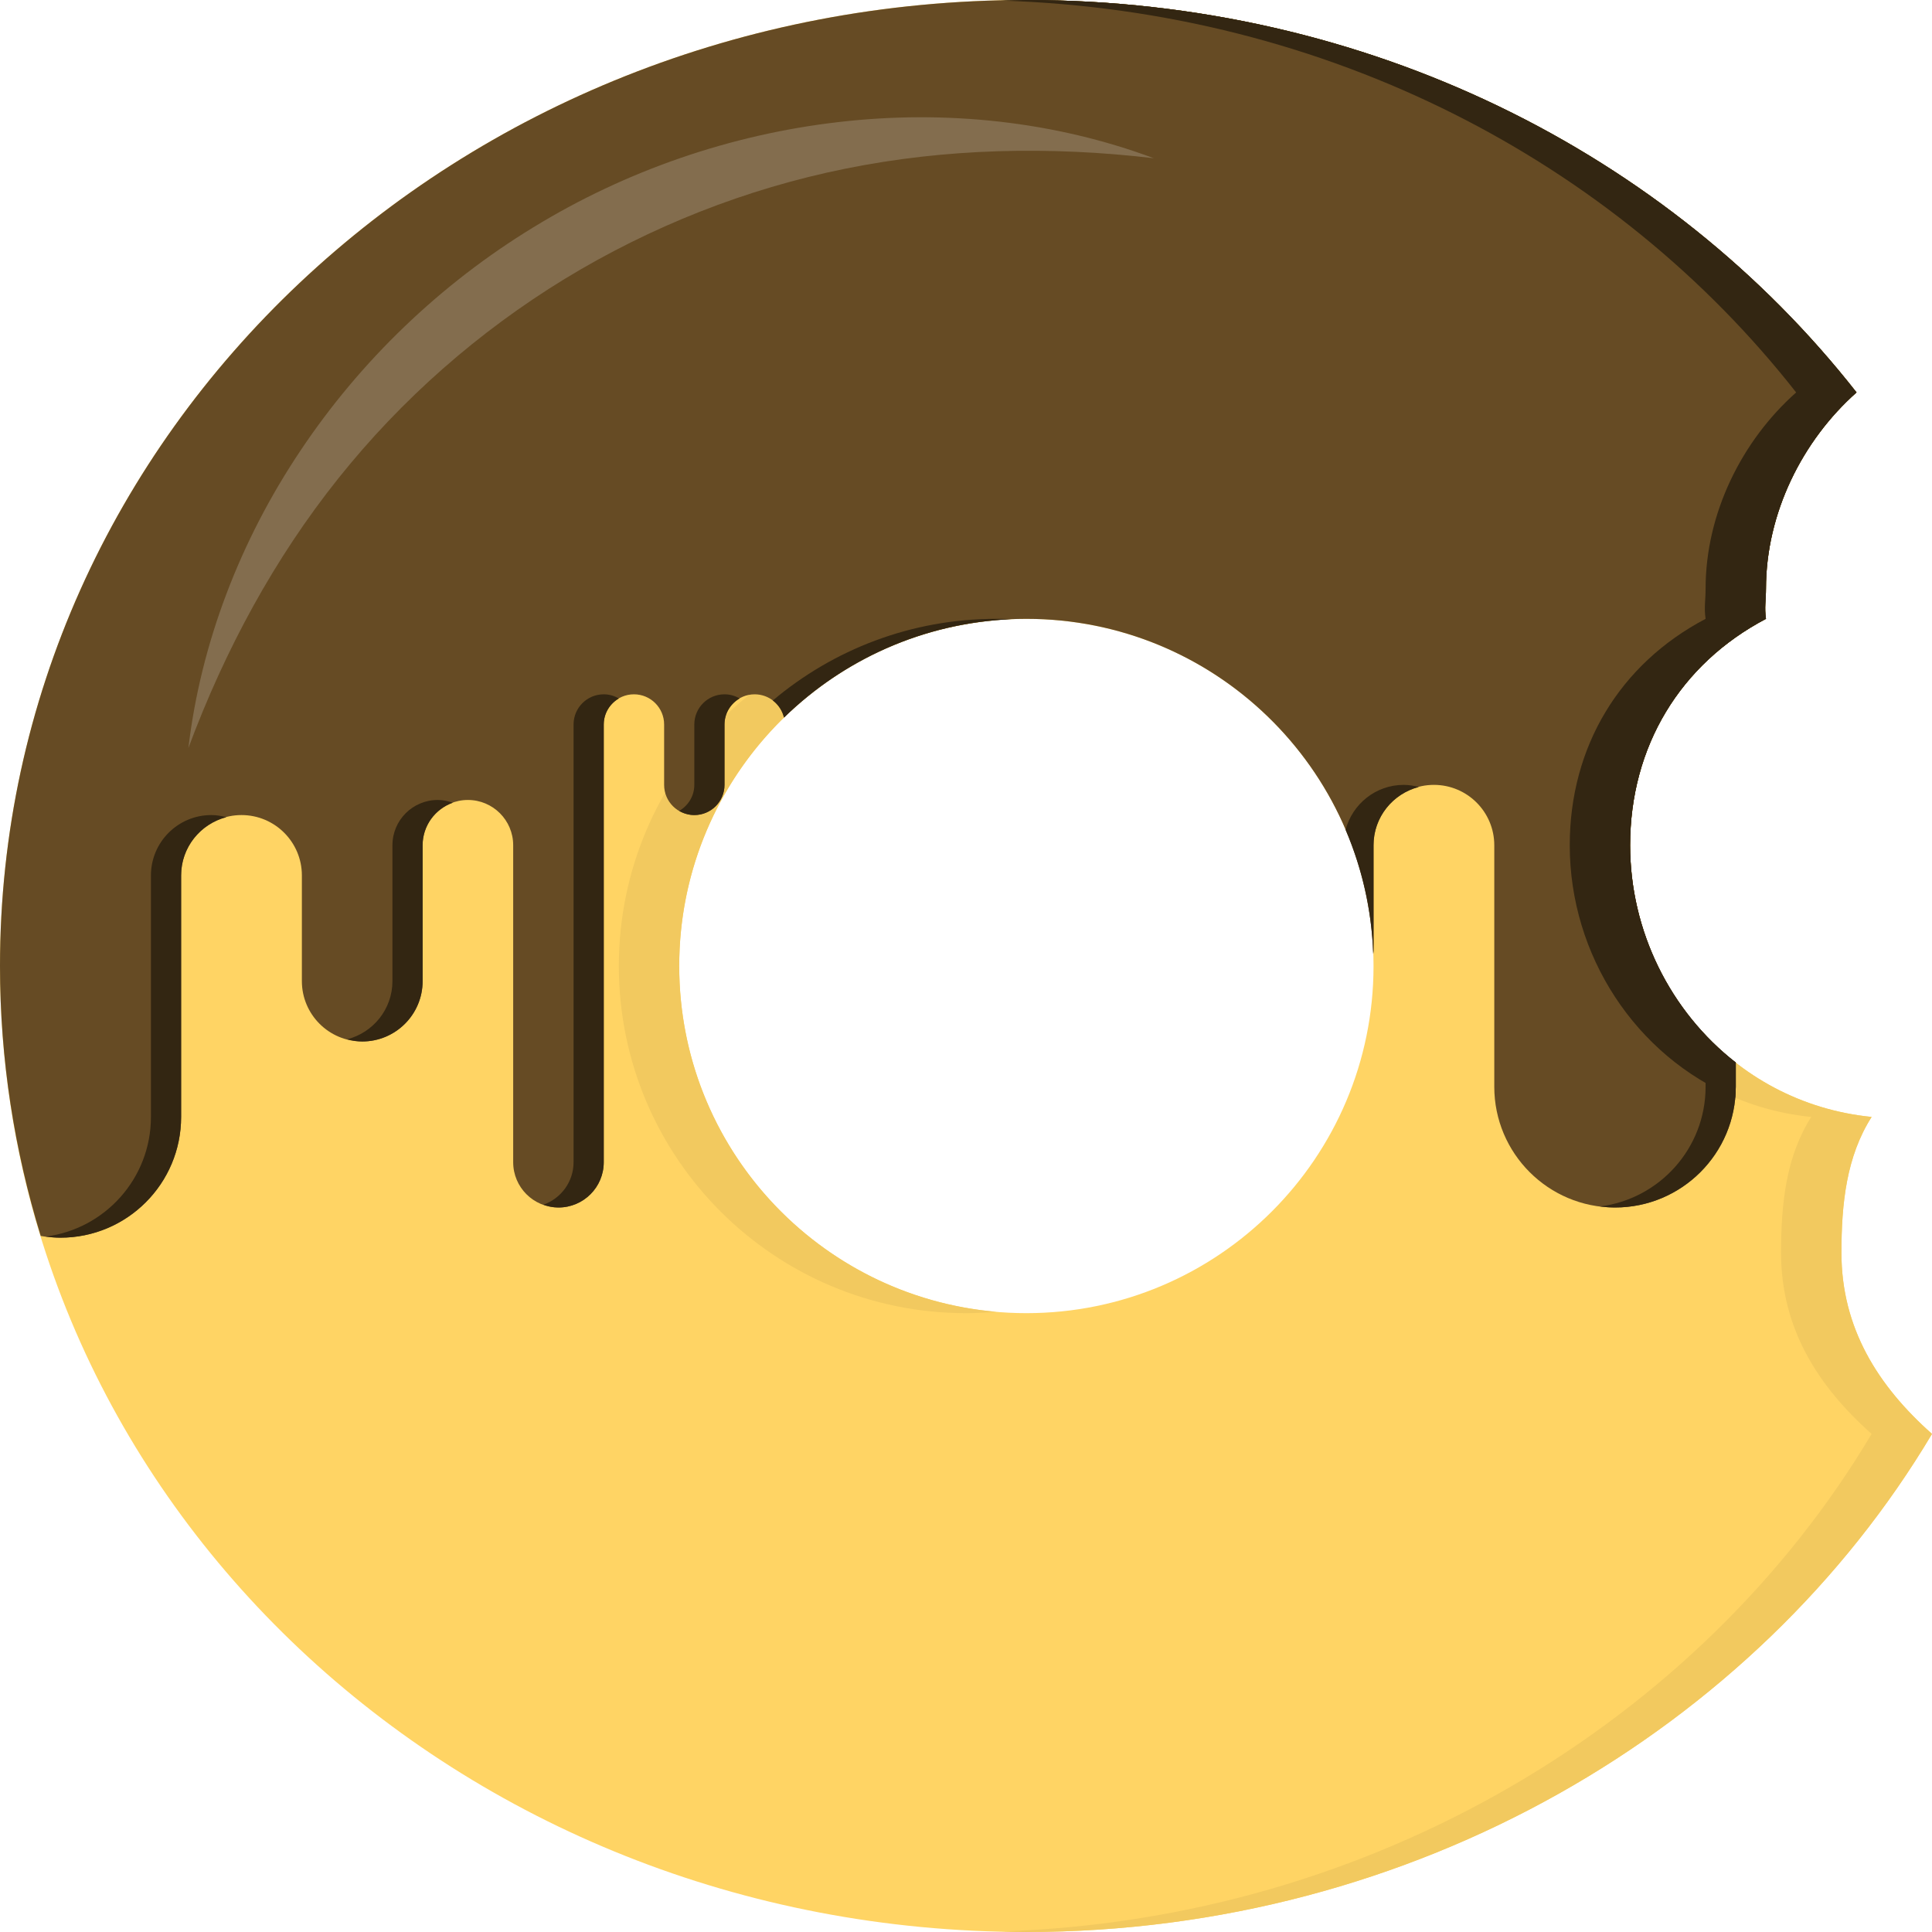
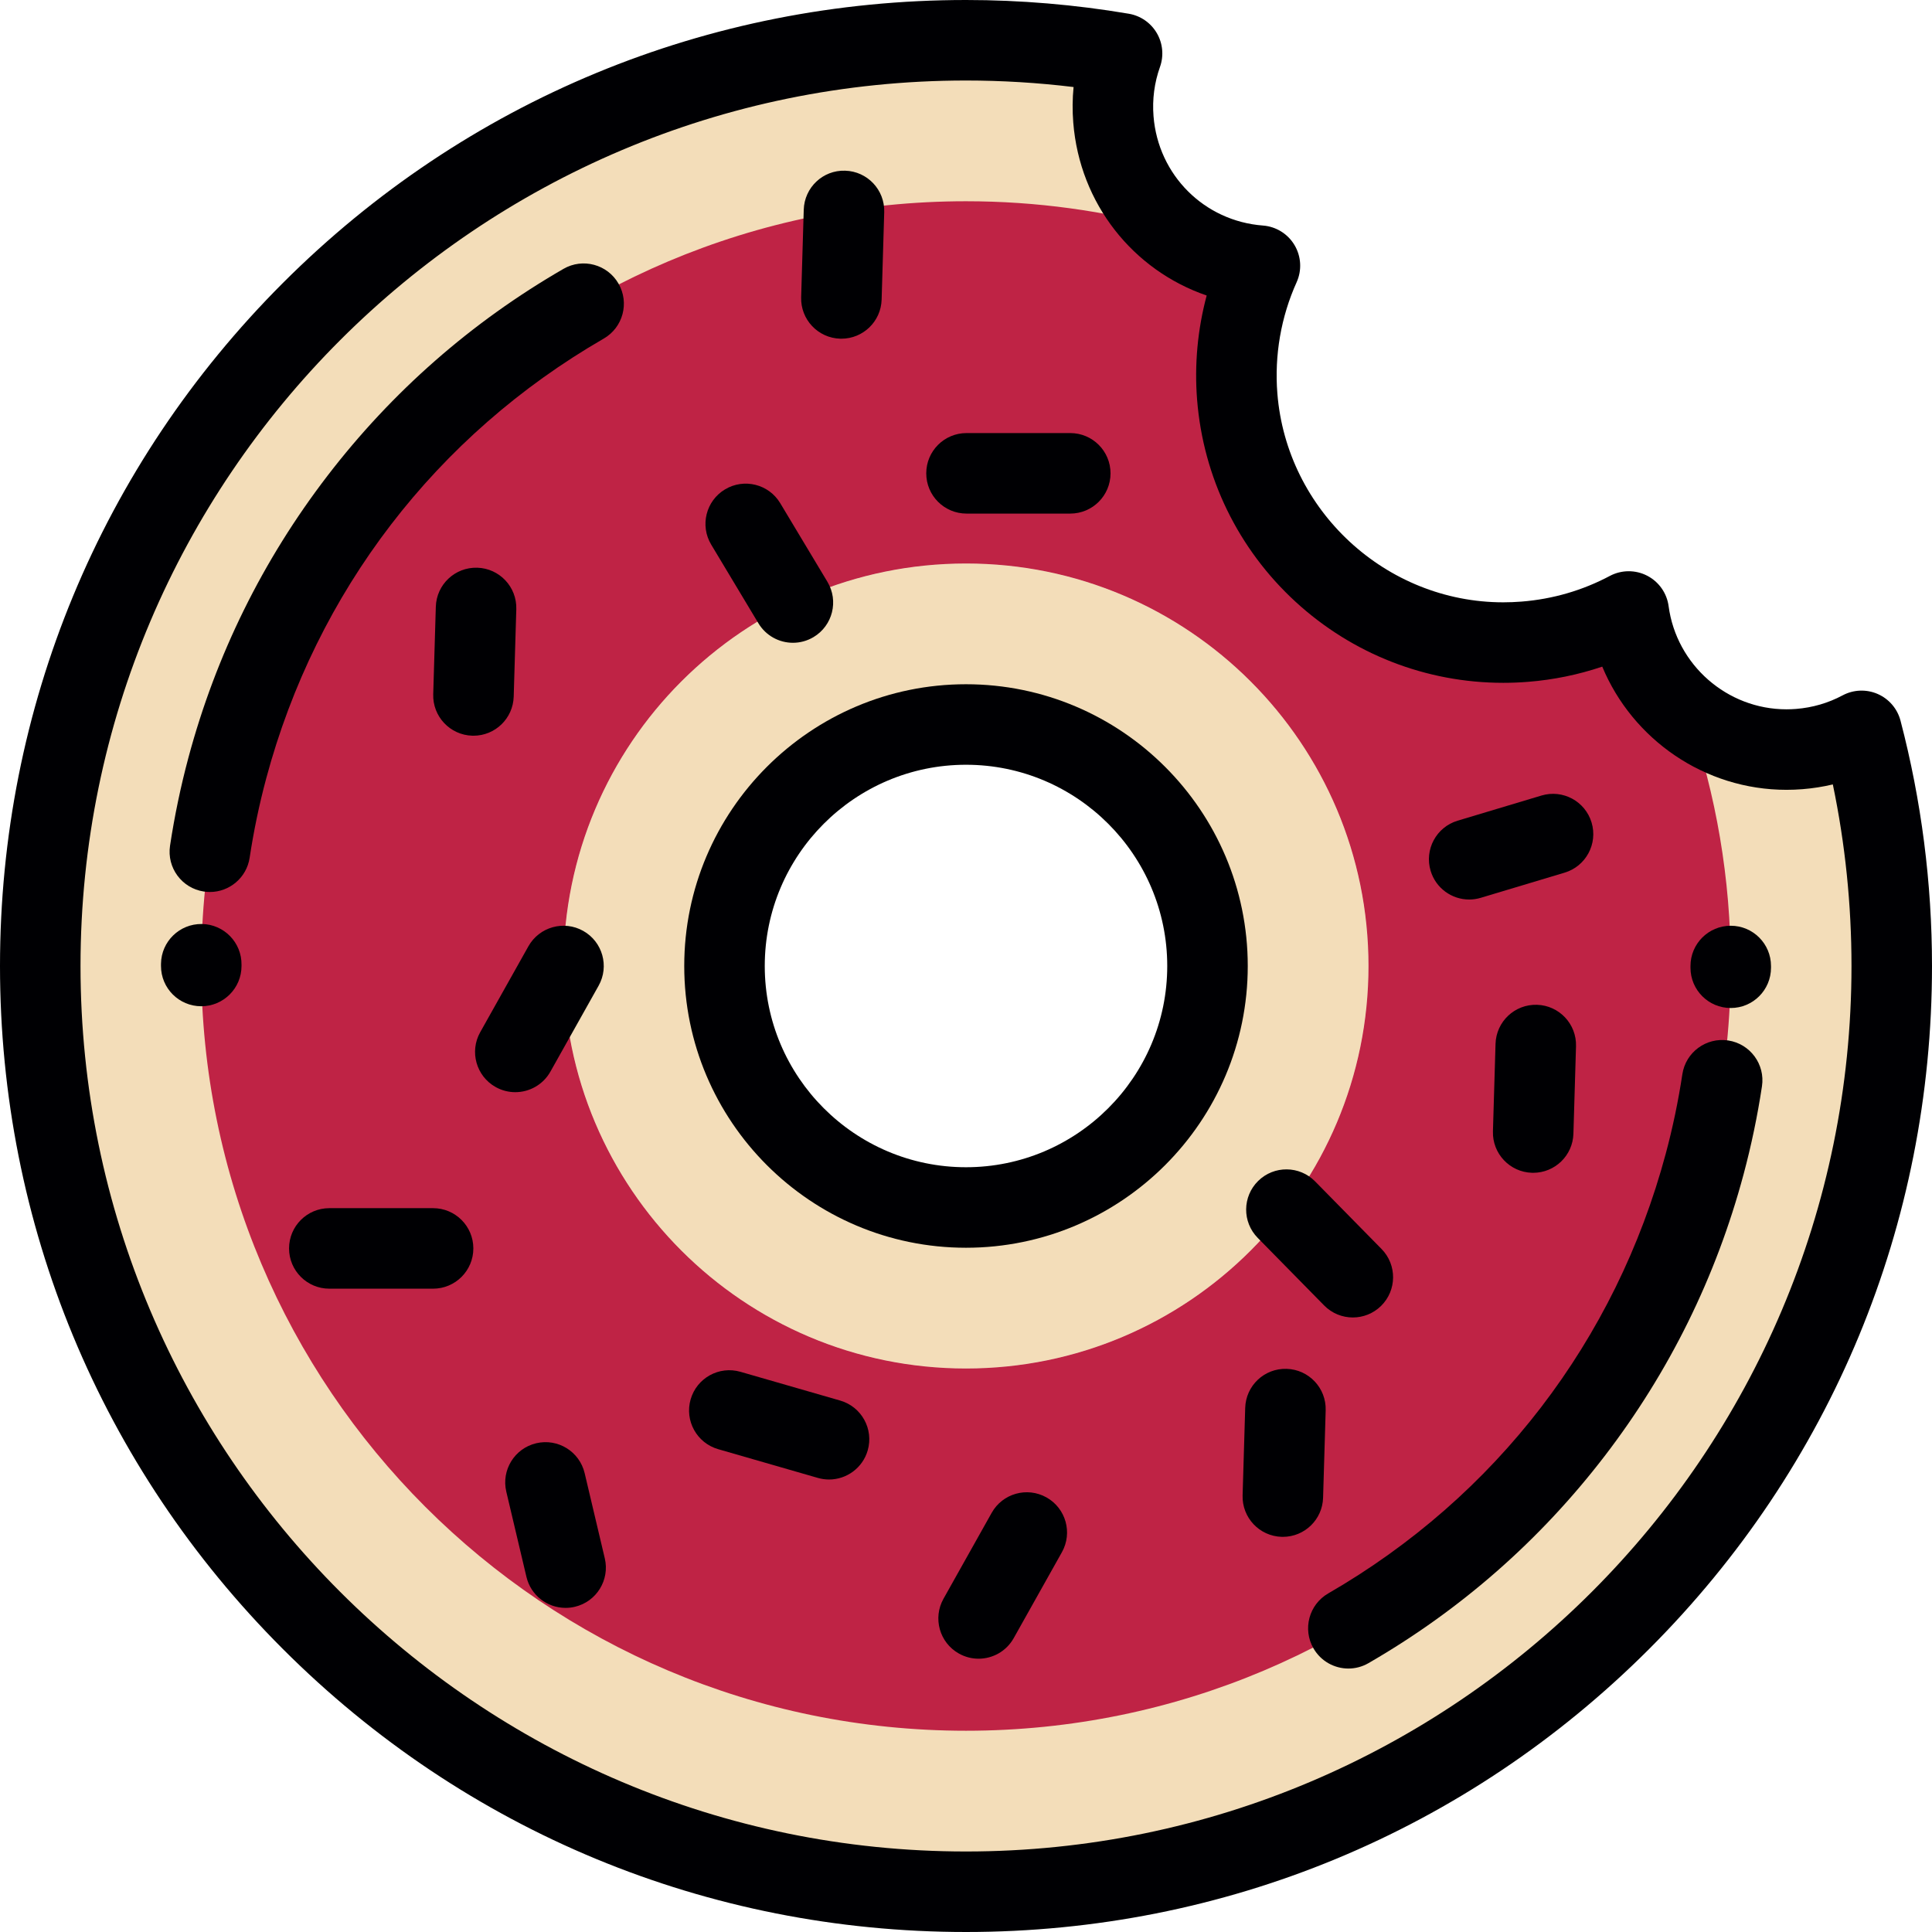
<svg xmlns="http://www.w3.org/2000/svg" version="1.1" id="Layer_1" x="0px" y="0px" viewBox="0 0 512 512" style="enable-background:new 0 0 512 512;" xml:space="preserve">
-   <path style="fill:#FFD464;" d="M488,332c0-13.084,1.328-25.54,8-36c-37.416-3.728-64-35.96-64-72c0-26.148,13.264-48.044,36-60  c-0.444-3.044,0-4.856,0-8c0-20,9.632-39.252,24-52C442.264,40.584,362.48,0,272,0C121.068,0,0,114.624,0,256s121.068,256,272,256  c102.668,0,193.292-53.584,240-132C497.676,367.292,488,351.96,488,332z M272,348c-50.808,0-92-41.192-92-92s41.192-92,92-92  c50.804,0,92,41.192,92,92S322.804,348,272,348z" />
  <g>
-     <path style="fill:#F2C95F;" d="M264,164.368c-2.64-0.228-5.304-0.368-8-0.368c-50.808,0-92,41.192-92,92s41.192,92,92,92   c2.696,0,5.36-0.14,8-0.368c-47.06-4.06-84-43.524-84-91.632S216.94,168.424,264,164.368z" />
-     <path style="fill:#F2C95F;" d="M488,332c0-13.084,1.328-25.54,8-36c-37.416-3.728-64-35.96-64-72c0-26.148,13.264-48.044,36-60   c-0.444-3.044,0-4.856,0-8c0-20,9.632-39.252,24-52C442.264,40.584,362.48,0,272,0c-2.228,0-4.416,0.108-6.628,0.156   C351.972,2.852,427.992,42.784,476,104c-14.368,12.752-24,32-24,52c0,3.144-0.444,4.956,0,8c-22.736,11.956-36,33.852-36,60   c0,36.04,26.584,68.272,64,72c-6.672,10.46-8,22.916-8,36c0,19.96,9.676,35.292,24,48   c-45.256,75.992-131.772,128.66-230.512,131.844C267.66,511.9,269.816,512,272,512c102.668,0,193.292-53.584,240-132   C497.676,367.292,488,351.96,488,332z" />
+     <g>
+       <path style="fill:#F3DDB9;" d="M320,256.001c0,35.345-28.654,63.997-64.002,63.997c-35.344,0-63.997-28.652-63.997-63.997    c0-35.347,28.653-64.001,63.997-64.001C291.346,192,320,220.654,320,256.001L320,256.001z M362.665,256.001    c0-58.912-47.755-106.667-106.666-106.667c-58.91,0-106.665,47.755-106.665,106.667c0,58.908,47.756,106.666,106.665,106.666    C314.91,362.668,362.665,314.909,362.665,256.001z" />
+       <path style="fill:#F3DDB9;" d="M362.665,256.001c0,58.908-47.755,106.666-106.666,106.666    c-58.91,0-106.665-47.759-106.665-106.666c0-58.912,47.756-106.667,106.665-106.667    C314.91,149.333,362.665,197.089,362.665,256.001L362.665,256.001z M297.36,14.158c-13.449-2.283-27.261-3.49-41.362-3.49    c-135.491,0-245.33,109.839-245.33,245.332c0,135.492,109.839,245.331,245.33,245.331c135.495,0,245.333-109.839,245.333-245.331    c0-21.532-2.783-42.412-7.995-62.313c-4.964,2.65-10.544,4.344-16.512,4.82c-22.478,1.786-42.244-14.373-45.199-36.458    c-8.295,4.403-17.602,7.222-27.558,8.012c-38.978,3.1-73.085-25.981-76.187-64.959c-0.978-12.329,1.264-24.169,6.016-34.694    c-20.38-1.553-37.161-17.745-38.834-38.761C294.574,25.521,295.421,19.596,297.36,14.158z" />
+     </g>
+     <path style="fill:#BF2345;" d="M362.665,256.001c0,58.908-47.755,106.666-106.666,106.666c-58.91,0-106.665-47.759-106.665-106.666   c0-58.912,47.756-106.667,106.665-106.667C314.91,149.333,362.665,197.089,362.665,256.001L362.665,256.001z M255.998,53.333   c-111.928,0-202.664,90.738-202.664,202.668c0,111.927,90.737,202.664,202.664,202.664c111.929,0,202.666-90.737,202.666-202.664   c0-23.196-3.907-45.474-11.082-66.231c-8.481-6.589-14.439-16.372-15.958-27.719c-8.295,4.403-17.602,7.222-27.558,8.012   c-38.978,3.1-73.085-25.981-76.187-64.959c-0.978-12.329,1.264-24.169,6.016-34.694c-9.009-0.688-17.31-4.237-23.921-9.796   C292.79,55.876,274.693,53.333,255.998,53.333z" />
  </g>
-   <path style="fill:#664B24;" d="M272,0C121.068,0,0,114.624,0,256c0,24.84,3.812,48.828,10.792,71.54c1.7,0.28,3.432,0.46,5.208,0.46  c17.672,0,32-14.328,32-32v-64c0-8.836,7.164-16,16-16s16,7.164,16,16v28c0,8.836,7.164,16,16,16s16-7.164,16-16v-36  c0-6.628,5.372-12,12-12c6.628,0,12,5.372,12,12v84c0,6.628,5.372,12,12,12s12-5.372,12-12V192c0-4.42,3.58-8,8-8s8,3.58,8,8v16  c0,4.42,3.58,8,8,8s8-3.58,8-8v-16c0-4.42,3.58-8,8-8c3.784,0,6.936,2.632,7.768,6.164C224.348,173.984,247.004,164,272,164  c49.736,0,90.236,39.48,91.92,88.8c0.008-0.268,0.08-0.528,0.08-0.8v-28c0-8.836,7.164-16,16-16s16,7.164,16,16v64  c0,17.672,14.328,32,32,32s32-14.328,32-32v-6.416c-17.32-13.5-28-34.764-28-57.584c0-26.148,13.264-48.044,36-60  c-0.444-3.044,0-4.856,0-8c0-20,9.632-39.252,24-52C442.264,40.584,362.48,0,272,0z" />
  <g>
-     <path style="fill:#332612;" d="M116,212c-6.628,0-12,5.372-12,12v36c0,7.444-5.112,13.648-12,15.428   c1.284,0.336,2.608,0.572,4,0.572c8.836,0,16-7.164,16-16v-36c0-5.216,3.348-9.612,8-11.264C118.744,212.288,117.412,212,116,212z" />
-     <path style="fill:#332612;" d="M160,184c-4.42,0-8,3.58-8,8v116c0,5.22-3.348,9.608-8,11.264c1.256,0.444,2.588,0.736,4,0.736   c6.628,0,12-5.372,12-12V192c0-2.956,1.62-5.504,4-6.892C162.82,184.42,161.464,184,160,184z" />
-     <path style="fill:#332612;" d="M56,216c-8.836,0-16,7.164-16,16v64c0,16.28-12.168,29.692-27.904,31.708   C13.38,327.876,14.676,328,16,328c17.672,0,32-14.328,32-32v-64c0-7.444,5.112-13.648,12-15.432C58.716,216.232,57.392,216,56,216z   " />
-     <path style="fill:#332612;" d="M192,184c-4.42,0-8,3.58-8,8v16c0,2.956-1.62,5.504-4,6.892c1.18,0.688,2.536,1.108,4,1.108   c4.42,0,8-3.58,8-8v-16c0-2.964,1.628-5.52,4.02-6.904C194.836,184.408,193.472,184,192,184z" />
-     <path style="fill:#332612;" d="M272,0c-0.996,0-1.98,0.06-2.972,0.072C357.428,1.548,435.192,41.764,484,104   c-14.368,12.752-24,32-24,52c0,3.144-0.444,4.956,0,8c-22.736,11.956-36,33.852-36,60c0,22.82,10.68,44.084,28,57.584V288   c0,16.316-12.22,29.752-28,31.728c1.312,0.164,2.644,0.272,4,0.272c17.672,0,32-14.328,32-32v-6.416   c-17.32-13.5-28-34.764-28-57.584c0-26.148,13.264-48.044,36-60c-0.444-3.044,0-4.856,0-8c0-20,9.632-39.252,24-52   C442.264,40.584,362.48,0,272,0z" />
-     <path style="fill:#332612;" d="M264,164c-22.56,0-43.196,8.152-59.196,21.632c1.456,1.108,2.532,2.692,2.964,4.532   C223.46,174.848,244.6,165.1,268.012,164.1C266.68,164.044,265.344,164,264,164z" />
-     <path style="fill:#332612;" d="M372,208c-7.416,0-13.584,5.068-15.408,11.904c4.336,10.16,6.924,21.248,7.328,32.896   c0.008-0.268,0.08-0.528,0.08-0.8v-28c0-7.444,5.108-13.648,12-15.432C374.72,208.232,373.392,208,372,208z" />
-     <path style="fill:#332612;" d="M476,104c-14.368,12.752-24,32-24,52c0,3.144-0.444,4.956,0,8c-22.736,11.956-36,33.852-36,60   c0,29.152,17.408,55.796,43.852,66.9c0.084-0.964,0.148-1.92,0.148-2.9v-6.416c-17.32-13.5-28-34.764-28-57.584   c0-26.148,13.264-48.044,36-60c-0.444-3.044,0-4.856,0-8c0-20,9.632-39.252,24-52C442.264,40.584,362.48,0,272,0   c-2.228,0-4.416,0.108-6.628,0.156C351.972,2.852,427.992,42.784,476,104z" />
+     <path style="fill:#000003;" d="M503.657,190.986c-0.827-3.159-3.054-5.764-6.046-7.072c-2.991-1.309-6.417-1.175-9.298,0.363   c-3.82,2.04-7.972,3.25-12.333,3.597c-0.846,0.067-1.703,0.101-2.546,0.101c-15.721,0-29.149-11.754-31.235-27.339   c-0.463-3.461-2.59-6.477-5.696-8.073c-3.105-1.596-6.796-1.572-9.88,0.065c-7.265,3.856-15.138,6.144-23.403,6.8   c-1.611,0.128-3.24,0.193-4.847,0.193c-31.096,0-57.388-24.318-59.859-55.361c-0.802-10.101,0.962-20.288,5.104-29.459   c1.432-3.171,1.227-6.84-0.548-9.832c-1.773-2.993-4.896-4.932-8.364-5.197c-15.569-1.186-27.769-13.37-29.01-28.966   c-0.355-4.483,0.221-8.88,1.712-13.067c1.057-2.97,0.749-6.256-0.846-8.977c-1.594-2.719-4.31-4.595-7.419-5.123   C284.917,1.225,270.4,0,255.998,0C187.619,0,123.334,26.629,74.98,74.981C26.629,123.333,0,187.62,0,256.001   s26.629,132.667,74.98,181.018C123.333,485.371,187.619,512,255.998,512c68.381,0,132.668-26.629,181.021-74.981   S512,324.38,512,256C512,234.004,509.193,212.129,503.657,190.986z M255.998,490.663c-129.391,0-234.661-105.268-234.661-234.662   S126.607,21.337,255.998,21.337c9.493,0,19.044,0.58,28.51,1.729c-0.305,3.11-0.334,6.257-0.081,9.429   c1.71,21.5,15.859,39.13,35.355,45.82c-2.403,8.956-3.275,18.324-2.537,27.633c1.636,20.554,10.891,39.554,26.061,53.501   c15.087,13.869,34.644,21.507,55.069,21.507c2.169,0,4.368-0.087,6.537-0.26c6.778-0.538,13.367-1.889,19.7-4.034   c8.028,19.298,27.123,32.648,48.824,32.648c1.404,0,2.829-0.057,4.239-0.169c2.732-0.218,5.417-0.639,8.043-1.26   c3.286,15.769,4.947,31.905,4.947,48.117C490.663,385.394,385.392,490.663,255.998,490.663z" />
+     <path style="fill:#000003;" d="M255.998,181.331c-41.172,0-74.666,33.497-74.666,74.669c0,41.171,33.496,74.666,74.666,74.666   c41.174,0,74.67-33.496,74.67-74.666C330.669,214.828,297.172,181.331,255.998,181.331z M255.998,309.329   c-29.406,0-53.329-23.923-53.329-53.329c0-29.407,23.924-53.332,53.329-53.332c29.407,0,53.333,23.925,53.333,53.332   C309.331,285.407,285.407,309.329,255.998,309.329z" />
+     <path style="fill:#000003;" d="M149.333,71.247c-24.384,14.078-45.441,32.544-62.583,54.883s-29.528,47.457-36.817,74.656   c-2.049,7.648-3.688,15.501-4.872,23.338c-0.88,5.826,3.13,11.262,8.956,12.142c0.54,0.082,1.075,0.122,1.606,0.122   c5.187,0,9.738-3.792,10.536-9.077c1.065-7.053,2.54-14.119,4.384-21.001c13.274-49.538,45.044-90.941,89.458-116.583   c5.102-2.946,6.851-9.471,3.905-14.573C160.961,70.049,154.435,68.3,149.333,71.247z" />
+     <path style="fill:#000003;" d="M457.983,275.733c-5.835-0.884-11.263,3.13-12.142,8.955c-1.065,7.046-2.54,14.112-4.387,21.002   c-13.274,49.54-45.046,90.943-89.457,116.58c-5.103,2.946-6.853,9.471-3.906,14.573c1.977,3.423,5.562,5.337,9.25,5.337   c1.809,0,3.644-0.461,5.324-1.431c24.385-14.077,45.442-32.543,62.584-54.881c17.139-22.338,29.528-47.456,36.816-74.656   c2.052-7.657,3.692-15.509,4.875-23.339C467.82,282.05,463.809,276.614,457.983,275.733z" />
+     <path style="fill:#000003;" d="M53.48,244.869c-5.894-0.068-10.734,4.631-10.813,10.524l-0.002,0.606   c0,5.892,4.776,10.669,10.669,10.669c5.891,0,10.669-4.776,10.669-10.669v-0.318C64.083,249.789,59.37,244.949,53.48,244.869z" />
+     <path style="fill:#000003;" d="M458.665,245.332c-5.892,0-10.669,4.776-10.669,10.669v0.463c0,5.892,4.776,10.669,10.669,10.669   c5.892,0,10.669-4.776,10.669-10.669v-0.463C469.334,250.108,464.558,245.332,458.665,245.332z" />
+     <path style="fill:#000003;" d="M145.867,283.987l12.772-22.767c2.882-5.139,1.053-11.642-4.086-14.524   c-5.137-2.882-11.64-1.052-14.523,4.086l-12.772,22.767c-2.882,5.139-1.052,11.642,4.086,14.524c1.65,0.926,3.443,1.366,5.21,1.366   C140.286,289.438,143.911,287.475,145.867,283.987z" />
+     <path style="fill:#000003;" d="M114.773,320.176H87.272c-5.892,0-10.669,4.776-10.669,10.669s4.776,10.669,10.669,10.669h27.501   c5.893,0,10.669-4.776,10.669-10.669C125.442,324.951,120.667,320.176,114.773,320.176z" />
+     <path style="fill:#000003;" d="M333.303,328.045l17.604,17.909c2.089,2.124,4.848,3.19,7.609,3.19c2.7,0,5.402-1.018,7.479-3.061   c4.201-4.131,4.259-10.885,0.129-15.088l-17.603-17.909c-4.132-4.202-10.886-4.26-15.089-0.129   C329.232,317.089,329.173,323.843,333.303,328.045z" />
+     <path style="fill:#000003;" d="M389.345,238.383c1.015,0,2.047-0.146,3.069-0.452l22.222-6.667   c5.644-1.693,8.846-7.641,7.152-13.285c-1.692-5.644-7.639-8.846-13.284-7.153l-22.222,6.667   c-5.644,1.693-8.847,7.641-7.152,13.285C380.516,235.399,384.755,238.383,389.345,238.383z" />
+     <path style="fill:#000003;" d="M200.98,165.163c2,3.334,5.534,5.182,9.158,5.182c1.868,0,3.76-0.491,5.478-1.522   c5.053-3.031,6.69-9.585,3.659-14.637l-12.502-20.835c-3.032-5.053-9.586-6.69-14.638-3.659c-5.053,3.031-6.69,9.585-3.659,14.638   L200.98,165.163z" />
+     <path style="fill:#000003;" d="M136.137,184.62l0.689-23.19c0.174-5.889-4.46-10.805-10.348-10.98   c-5.915-0.174-10.806,4.458-10.981,10.348l-0.688,23.19c-0.175,5.889,4.458,10.805,10.348,10.98   c0.108,0.003,0.214,0.004,0.322,0.004C131.224,194.973,135.964,190.403,136.137,184.62z" />
+     <path style="fill:#000003;" d="M350.631,396.93l0.687-23.19c0.175-5.889-4.457-10.805-10.348-10.98   c-5.914-0.188-10.806,4.458-10.979,10.348l-0.688,23.19c-0.175,5.89,4.457,10.805,10.348,10.98   c0.108,0.003,0.214,0.004,0.321,0.004C345.72,407.283,350.46,402.713,350.631,396.93z" />
+     <path style="fill:#000003;" d="M154.94,390.403c-1.356-5.734-7.098-9.282-12.837-7.929c-5.733,1.355-9.284,7.102-7.929,12.837   l5.337,22.578c1.161,4.91,5.539,8.217,10.374,8.217c0.813,0,1.638-0.094,2.463-0.289c5.734-1.356,9.284-7.102,7.929-12.837   L154.94,390.403z" />
+     <path style="fill:#000003;" d="M222.661,89.755c0.108,0.003,0.214,0.004,0.321,0.004c5.747,0,10.487-4.57,10.658-10.353   l0.688-23.19c0.175-5.89-4.457-10.805-10.348-10.98c-5.92-0.194-10.805,4.458-10.979,10.348l-0.688,23.19   C212.138,84.664,216.771,89.58,222.661,89.755z" />
+     <path style="fill:#000003;" d="M396.332,276.631l-0.688,23.191c-0.175,5.889,4.458,10.805,10.348,10.98   c0.109,0.003,0.214,0.004,0.322,0.004c5.746,0,10.486-4.57,10.658-10.353l0.688-23.191c0.174-5.889-4.46-10.805-10.348-10.98   C401.407,266.103,396.507,270.742,396.332,276.631z" />
+     <path style="fill:#000003;" d="M277.329,396.83c-5.14-2.884-11.642-1.053-14.524,4.086l-12.77,22.769   c-2.883,5.139-1.054,11.642,4.085,14.524c1.652,0.926,3.443,1.366,5.21,1.366c3.734,0,7.358-1.963,9.315-5.452l12.77-22.769   C284.298,406.215,282.469,399.712,277.329,396.83z" />
+     <path style="fill:#000003;" d="M256.134,136.106h27.499c5.892,0,10.669-4.776,10.669-10.669c0-5.892-4.776-10.669-10.669-10.669   h-27.499c-5.892,0-10.669,4.776-10.669,10.669C245.465,131.33,250.242,136.106,256.134,136.106z" />
+     <path style="fill:#000003;" d="M222.658,371.163l-26.425-7.62c-5.661-1.633-11.575,1.634-13.207,7.295   c-1.632,5.662,1.633,11.575,7.295,13.207l26.426,7.62c0.988,0.285,1.982,0.42,2.961,0.42c4.632,0,8.899-3.042,10.246-7.716   C231.585,378.709,228.319,372.795,222.658,371.163z" />
  </g>
-   <path style="opacity:0.2;fill:#F5F5F5;enable-background:new    ;" d="M49.924,198.236c3.276-27.784,13.76-55.016,29.668-78.76  C95.46,95.684,116.708,75.26,141.3,60.272c24.548-15.064,52.42-24.64,80.836-27.912c28.392-3.328,57.416-0.216,83.62,9.568  c-27.744-3.264-55.24-2.584-81.68,2.768c-26.428,5.328-51.628,15.34-74.44,29.224c-22.784,13.94-43.184,31.808-59.996,52.884  C72.808,147.892,59.66,172.056,49.924,198.236z" />
  <g>
</g>
  <g>
</g>
  <g>
</g>
  <g>
</g>
  <g>
</g>
  <g>
</g>
  <g>
</g>
  <g>
</g>
  <g>
</g>
  <g>
</g>
  <g>
</g>
  <g>
</g>
  <g>
</g>
  <g>
</g>
  <g>
</g>
</svg>
